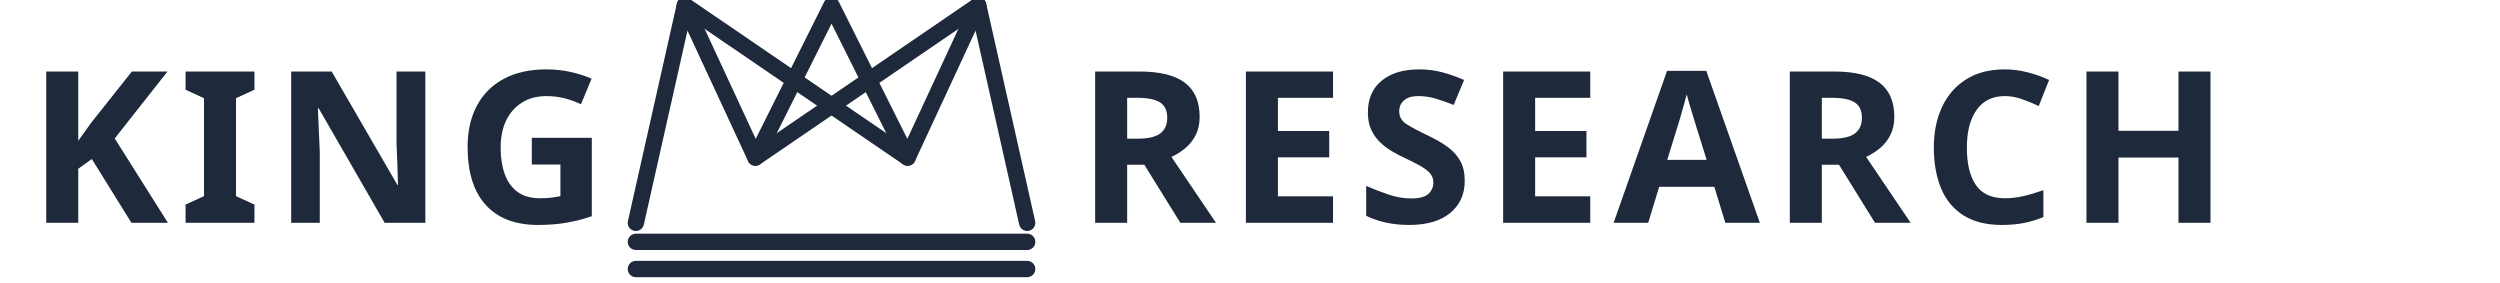
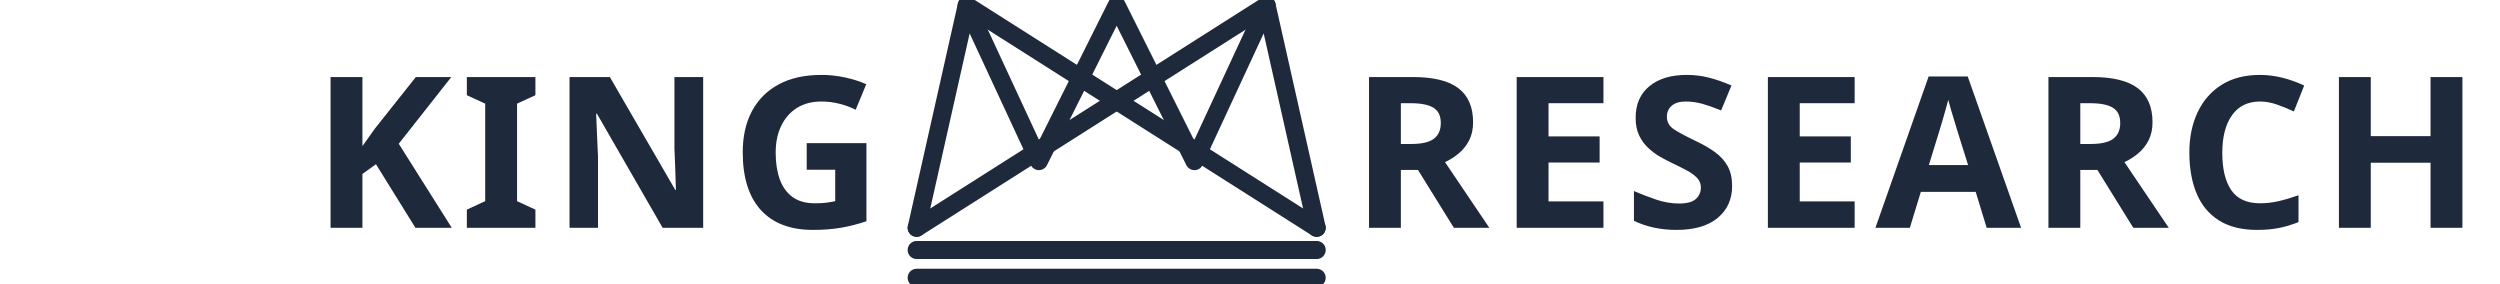
- <svg xmlns="http://www.w3.org/2000/svg" viewBox="0 0 920 104" fill="none">
-   <text x="10" y="82" font-family="'Arial Black', 'Franklin Gothic Heavy', Impact, sans-serif" font-weight="900" font-size="78" fill="#1e293b" letter-spacing="4">KING</text>
-   <g transform="translate(234, 2)" stroke="#1e293b" stroke-width="6" fill="none" stroke-linecap="round" stroke-linejoin="round">
+ <svg xmlns="http://www.w3.org/2000/svg" viewBox="0 0 900 102" fill="none">
+   <text x="318" y="82" text-anchor="end" font-family="'Arial Black', 'Franklin Gothic Heavy', Impact, sans-serif" font-weight="900" font-size="76" fill="#1e293b" letter-spacing="3">KING</text>
+   <g transform="translate(330, 2)" stroke="#1e293b" stroke-width="6.5" fill="none" stroke-linecap="round" stroke-linejoin="round">
    <polyline points="0,80 18,0 44,56 72,0 100,56 126,0 144,80" />
-     <line x1="18" y1="0" x2="100" y2="56" />
-     <line x1="126" y1="0" x2="44" y2="56" />
-     <line x1="0" y1="87" x2="144" y2="87" />
-     <line x1="0" y1="97" x2="144" y2="97" />
+     <line x1="0" y1="80" x2="126" y2="0" />
+     <line x1="144" y1="80" x2="18" y2="0" />
+     <line x1="0" y1="88" x2="144" y2="88" />
+     <line x1="0" y1="98" x2="144" y2="98" />
  </g>
-   <text x="396" y="82" font-family="'Arial Black', 'Franklin Gothic Heavy', Impact, sans-serif" font-weight="900" font-size="78" fill="#1e293b" letter-spacing="4">RESEARCH</text>
+   <text x="486" y="82" text-anchor="start" font-family="'Arial Black', 'Franklin Gothic Heavy', Impact, sans-serif" font-weight="900" font-size="76" fill="#1e293b" letter-spacing="3">RESEARCH</text>
</svg>
